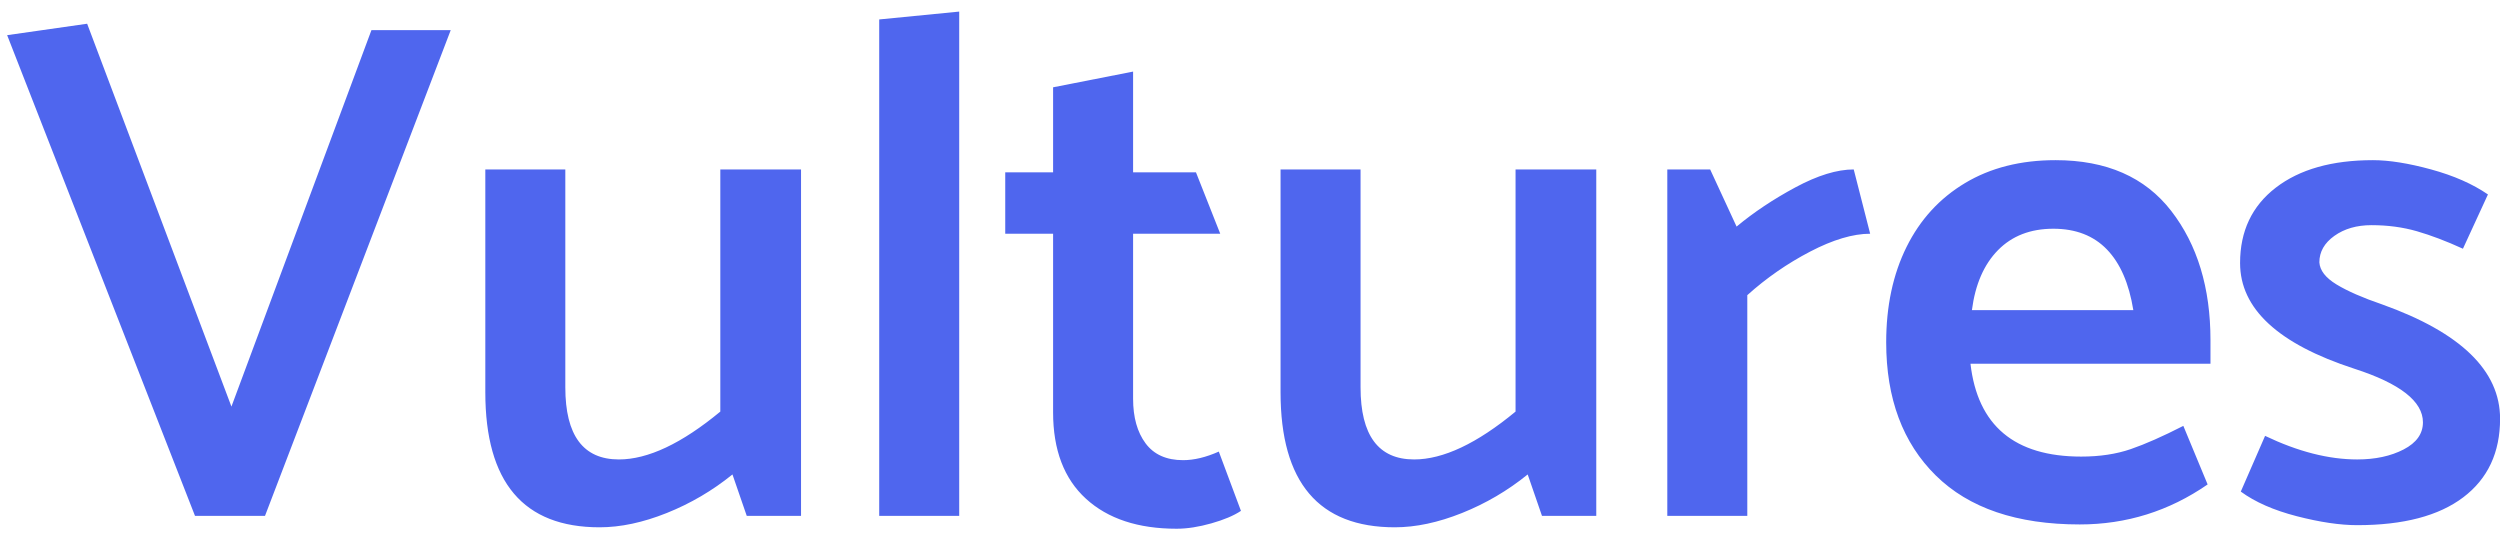
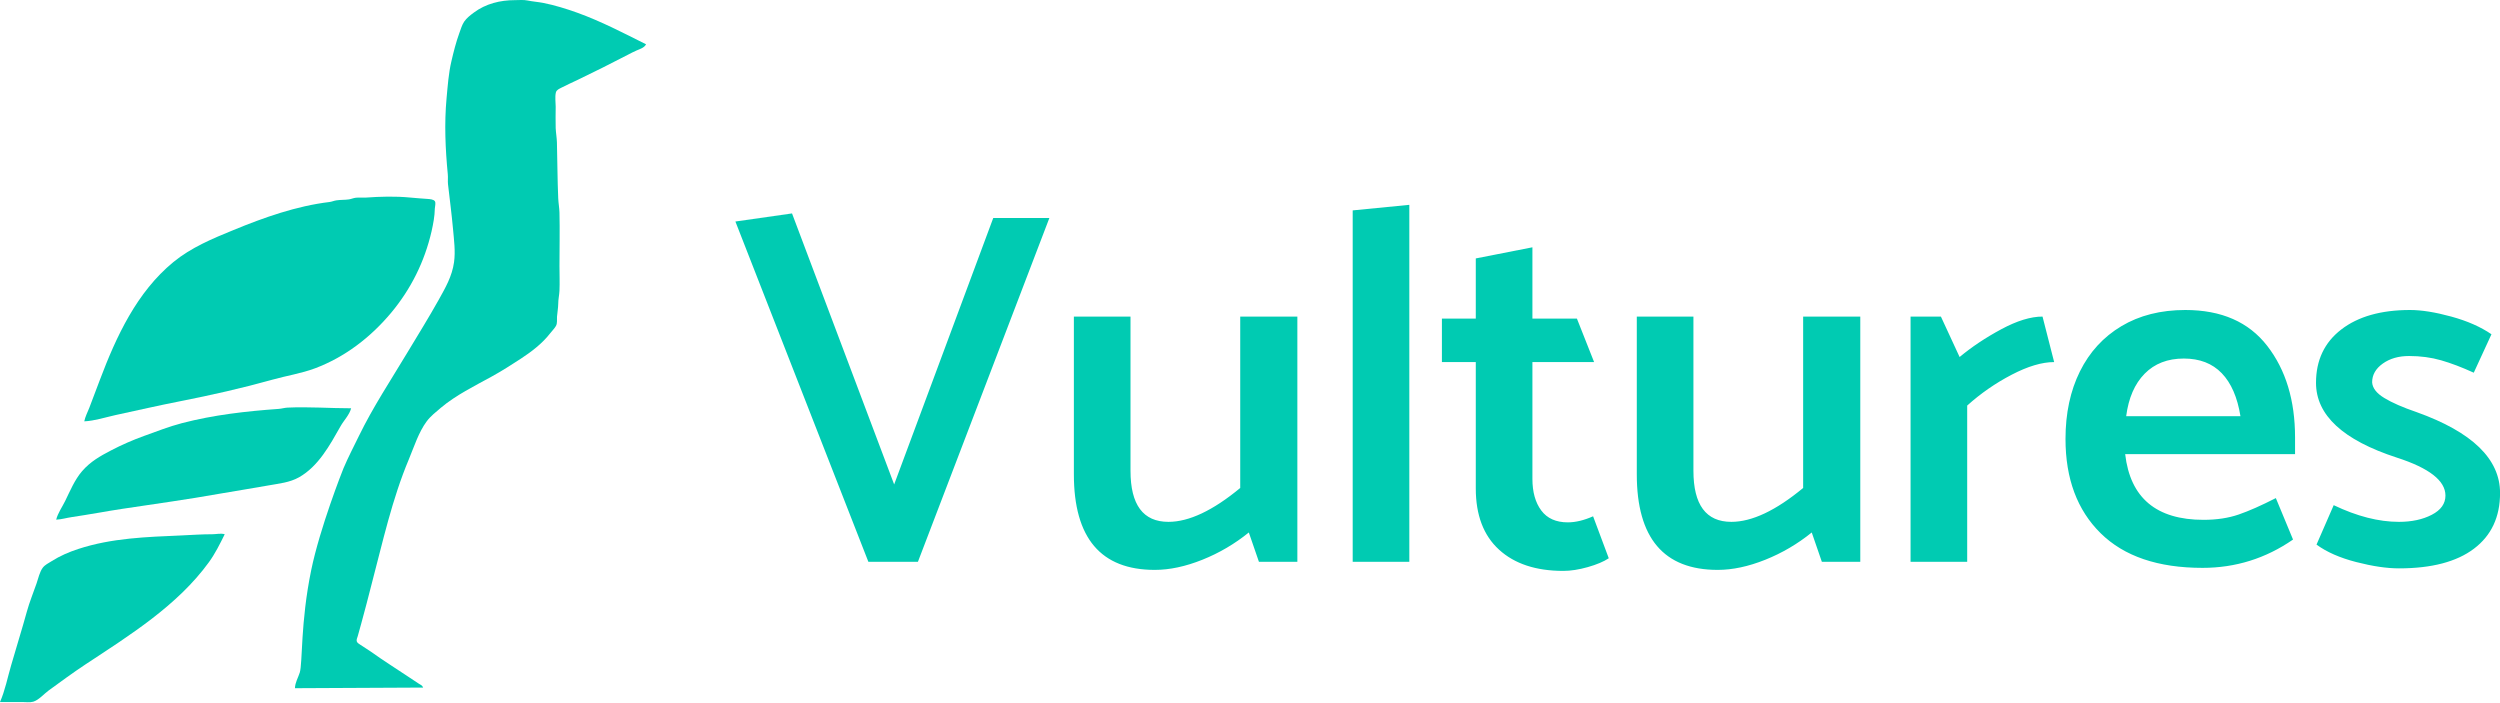
- <svg xmlns="http://www.w3.org/2000/svg" width="126px" height="27px" viewBox="0 0 126 27" version="1.1">
-   <defs />
-   <g id="Artboard" stroke="none" stroke-width="1" fill="none" fill-rule="evenodd" transform="translate(-82, -31)">
-     <path d="M86.392,32.196 L93.664,51.492 L100.72,32.52 L104.716,32.52 L95.356,57 L91.828,57 L82.36,32.772 L86.392,32.196 Z M118.304,51.744 L118.304,39.54 L122.372,39.54 L122.372,57 L119.636,57 L118.916,54.912 C117.908,55.728 116.804,56.376 115.604,56.856 C114.404,57.336 113.276,57.576 112.22,57.576 C108.38,57.576 106.46,55.308 106.46,50.772 L106.46,39.54 L110.492,39.54 L110.492,50.52 C110.492,52.944 111.392,54.156 113.192,54.156 C114.656,54.156 116.36,53.352 118.304,51.744 Z M130.344,57 L126.312,57 L126.312,31.98 L130.344,31.584 L130.344,57 Z M139.108,39.684 L142.276,39.684 L143.5,42.78 L139.108,42.78 L139.108,51.096 C139.108,52.032 139.318,52.782 139.738,53.346 C140.158,53.91 140.788,54.192 141.628,54.192 C142.18,54.192 142.78,54.048 143.428,53.76 L144.544,56.748 C144.184,56.988 143.686,57.198 143.05,57.378 C142.414,57.558 141.832,57.648 141.304,57.648 C139.36,57.648 137.836,57.144 136.732,56.136 C135.628,55.128 135.076,53.676 135.076,51.78 L135.076,42.78 L132.664,42.78 L132.664,39.684 L135.076,39.684 L135.076,35.4 L139.108,34.608 L139.108,39.684 Z M158.384,51.744 L158.384,39.54 L162.452,39.54 L162.452,57 L159.716,57 L158.996,54.912 C157.988,55.728 156.884,56.376 155.684,56.856 C154.484,57.336 153.356,57.576 152.3,57.576 C148.46,57.576 146.54,55.308 146.54,50.772 L146.54,39.54 L150.572,39.54 L150.572,50.52 C150.572,52.944 151.472,54.156 153.272,54.156 C154.736,54.156 156.44,53.352 158.384,51.744 Z M170.064,45.876 L170.064,57 L166.032,57 L166.032,39.54 L168.192,39.54 L169.524,42.42 C170.388,41.7 171.378,41.04 172.494,40.44 C173.61,39.84 174.588,39.54 175.428,39.54 L176.256,42.78 C175.392,42.78 174.384,43.08 173.232,43.68 C172.08,44.28 171.024,45.012 170.064,45.876 Z M193.408,48.144 L193.408,49.332 L181.312,49.332 C181.672,52.452 183.532,54.012 186.892,54.012 C187.828,54.012 188.662,53.886 189.394,53.634 C190.126,53.382 191.008,52.992 192.04,52.464 L193.264,55.416 C191.32,56.76 189.172,57.432 186.82,57.432 C183.652,57.432 181.234,56.61 179.566,54.966 C177.898,53.322 177.064,51.084 177.064,48.252 C177.064,46.428 177.406,44.826 178.09,43.446 C178.774,42.066 179.758,40.992 181.042,40.224 C182.326,39.456 183.844,39.072 185.596,39.072 C188.164,39.072 190.108,39.924 191.428,41.628 C192.748,43.332 193.408,45.504 193.408,48.144 Z M181.384,46.632 L189.52,46.632 C189.304,45.288 188.86,44.268 188.188,43.572 C187.516,42.876 186.616,42.528 185.488,42.528 C184.336,42.528 183.406,42.888 182.698,43.608 C181.99,44.328 181.552,45.336 181.384,46.632 Z M194.936,55.776 L196.16,52.968 C197.816,53.76 199.364,54.156 200.804,54.156 C201.716,54.156 202.496,53.988 203.144,53.652 C203.792,53.316 204.116,52.86 204.116,52.284 C204.116,51.228 202.964,50.328 200.66,49.584 C196.82,48.336 194.9,46.56 194.9,44.256 C194.9,42.648 195.5,41.382 196.7,40.458 C197.9,39.534 199.532,39.072 201.596,39.072 C202.412,39.072 203.39,39.228 204.53,39.54 C205.67,39.852 206.624,40.272 207.392,40.8 L206.132,43.536 C205.292,43.152 204.518,42.858 203.81,42.654 C203.102,42.45 202.34,42.348 201.524,42.348 C200.78,42.348 200.156,42.528 199.652,42.888 C199.148,43.248 198.896,43.692 198.896,44.22 C198.92,44.628 199.208,45 199.76,45.336 C200.312,45.672 201.08,46.008 202.064,46.344 C206.024,47.76 208.004,49.68 208.004,52.104 C208.004,53.808 207.386,55.128 206.15,56.064 C204.914,57 203.132,57.468 200.804,57.468 C199.94,57.468 198.926,57.318 197.762,57.018 C196.598,56.718 195.656,56.304 194.936,55.776 Z" id="Vultures-logo" fill="#4F66EE" />
+ <svg xmlns="http://www.w3.org/2000/svg" width="178px" height="50px" viewBox="0 0 178 50" version="1.1">
+   <g id="Logo" stroke="none" stroke-width="1" fill="none" fill-rule="evenodd">
+     <g transform="translate(-27, -21)" fill="#00CBB2" id="logo">
+       <g transform="translate(27, 21)">
+         <path d="M56.392,15.196 L63.664,34.492 L70.72,15.52 L74.716,15.52 L65.356,40 L61.828,40 L52.36,15.772 L56.392,15.196 Z M88.304,34.744 L88.304,22.54 L92.372,22.54 L92.372,40 L89.636,40 L88.916,37.912 C87.908,38.728 86.804,39.376 85.604,39.856 C84.404,40.336 83.276,40.576 82.22,40.576 C78.38,40.576 76.46,38.308 76.46,33.772 L76.46,22.54 L80.492,22.54 L80.492,33.52 C80.492,35.944 81.392,37.156 83.192,37.156 C84.656,37.156 86.36,36.352 88.304,34.744 Z M100.344,40 L96.312,40 L96.312,14.98 L100.344,14.584 L100.344,40 Z M109.108,22.684 L112.276,22.684 L113.5,25.78 L109.108,25.78 L109.108,34.096 C109.108,35.032 109.318,35.782 109.738,36.346 C110.158,36.91 110.788,37.192 111.628,37.192 C112.18,37.192 112.78,37.048 113.428,36.76 L114.544,39.748 C114.184,39.988 113.686,40.198 113.05,40.378 C112.414,40.558 111.832,40.648 111.304,40.648 C109.36,40.648 107.836,40.144 106.732,39.136 C105.628,38.128 105.076,36.676 105.076,34.78 L105.076,25.78 L102.664,25.78 L102.664,22.684 L105.076,22.684 L105.076,18.4 L109.108,17.608 L109.108,22.684 Z M128.384,34.744 L128.384,22.54 L132.452,22.54 L132.452,40 L129.716,40 L128.996,37.912 C127.988,38.728 126.884,39.376 125.684,39.856 C124.484,40.336 123.356,40.576 122.3,40.576 C118.46,40.576 116.54,38.308 116.54,33.772 L116.54,22.54 L120.572,22.54 L120.572,33.52 C120.572,35.944 121.472,37.156 123.272,37.156 C124.736,37.156 126.44,36.352 128.384,34.744 Z M140.064,28.876 L140.064,40 L136.032,40 L136.032,22.54 L138.192,22.54 L139.524,25.42 C140.388,24.7 141.378,24.04 142.494,23.44 C143.61,22.84 144.588,22.54 145.428,22.54 L146.256,25.78 C145.392,25.78 144.384,26.08 143.232,26.68 C142.08,27.28 141.024,28.012 140.064,28.876 Z M163.408,31.144 L163.408,32.332 L151.312,32.332 C151.672,35.452 153.532,37.012 156.892,37.012 C157.828,37.012 158.662,36.886 159.394,36.634 C160.126,36.382 161.008,35.992 162.04,35.464 L163.264,38.416 C161.32,39.76 159.172,40.432 156.82,40.432 C153.652,40.432 151.234,39.61 149.566,37.966 C147.898,36.322 147.064,34.084 147.064,31.252 C147.064,29.428 147.406,27.826 148.09,26.446 C148.774,25.066 149.758,23.992 151.042,23.224 C152.326,22.456 153.844,22.072 155.596,22.072 C158.164,22.072 160.108,22.924 161.428,24.628 C162.748,26.332 163.408,28.504 163.408,31.144 Z M151.384,29.632 L159.52,29.632 C159.304,28.288 158.86,27.268 158.188,26.572 C157.516,25.876 156.616,25.528 155.488,25.528 C154.336,25.528 153.406,25.888 152.698,26.608 C151.99,27.328 151.552,28.336 151.384,29.632 Z M164.936,38.776 L166.16,35.968 C167.816,36.76 169.364,37.156 170.804,37.156 C171.716,37.156 172.496,36.988 173.144,36.652 C173.792,36.316 174.116,35.86 174.116,35.284 C174.116,34.228 172.964,33.328 170.66,32.584 C166.82,31.336 164.9,29.56 164.9,27.256 C164.9,25.648 165.5,24.382 166.7,23.458 C167.9,22.534 169.532,22.072 171.596,22.072 C172.412,22.072 173.39,22.228 174.53,22.54 C175.67,22.852 176.624,23.272 177.392,23.8 L176.132,26.536 C175.292,26.152 174.518,25.858 173.81,25.654 C173.102,25.45 172.34,25.348 171.524,25.348 C170.78,25.348 170.156,25.528 169.652,25.888 C169.148,26.248 168.896,26.692 168.896,27.22 C168.92,27.628 169.208,28 169.76,28.336 C170.312,28.672 171.08,29.008 172.064,29.344 C176.024,30.76 178.004,32.68 178.004,35.104 C178.004,36.808 177.386,38.128 176.15,39.064 C174.914,40 173.132,40.468 170.804,40.468 C169.94,40.468 168.926,40.318 167.762,40.018 C166.598,39.718 165.656,39.304 164.936,38.776 Z" id="Vultures-logo" />
+         <g id="vultures-icon" fill-rule="nonzero">
+           <path d="M21.343,47.886 C21.225,48.259 21.01,48.597 21,49 L30.126,48.955 C30.072,48.798 29.95,48.758 29.818,48.678 C29.588,48.531 29.363,48.38 29.133,48.224 C28.223,47.614 27.293,47.035 26.402,46.395 C26.158,46.219 25.898,46.078 25.654,45.906 C25.561,45.841 25.428,45.775 25.399,45.654 C25.37,45.533 25.443,45.402 25.472,45.292 C25.551,44.999 25.634,44.707 25.717,44.41 C25.981,43.473 26.216,42.525 26.461,41.583 C27.249,38.595 27.914,35.547 29.113,32.695 C29.485,31.803 29.803,30.781 30.381,30 C30.65,29.637 31.041,29.33 31.379,29.042 C32.47,28.125 33.776,27.49 35.01,26.81 C35.724,26.417 36.409,25.979 37.089,25.535 C37.858,25.032 38.616,24.452 39.188,23.712 C39.316,23.545 39.482,23.389 39.585,23.203 C39.693,23.006 39.644,22.769 39.658,22.553 C39.683,22.24 39.741,21.948 39.746,21.626 C39.746,21.313 39.82,21.011 39.834,20.698 C39.859,20.114 39.834,19.525 39.834,18.94 C39.834,17.675 39.864,16.406 39.834,15.141 C39.825,14.803 39.761,14.461 39.746,14.123 C39.688,12.798 39.688,11.468 39.653,10.143 C39.644,9.805 39.58,9.463 39.565,9.125 C39.546,8.616 39.565,8.107 39.565,7.598 C39.565,7.286 39.502,6.888 39.58,6.58 C39.629,6.394 39.82,6.324 39.971,6.243 C40.353,6.046 40.749,5.87 41.136,5.684 C42.33,5.114 43.514,4.515 44.693,3.905 C44.904,3.799 45.109,3.683 45.325,3.593 C45.569,3.487 45.868,3.406 46,3.154 C44.4,2.353 42.795,1.517 41.107,0.907 C40.319,0.625 39.492,0.368 38.675,0.207 C38.303,0.136 37.926,0.111 37.559,0.035 C37.27,-0.025 36.952,0.01 36.659,0.01 C35.621,0.01 34.584,0.262 33.737,0.897 C33.488,1.083 33.233,1.275 33.052,1.537 C32.891,1.774 32.798,2.101 32.7,2.368 C32.465,3.018 32.299,3.678 32.142,4.353 C31.937,5.22 31.878,6.112 31.795,6.999 C31.628,8.802 31.711,10.616 31.883,12.415 C31.907,12.647 31.873,12.879 31.897,13.11 C32.02,14.179 32.157,15.237 32.255,16.305 C32.323,17.081 32.436,17.882 32.328,18.668 C32.186,19.681 31.716,20.482 31.232,21.354 C30.522,22.623 29.754,23.858 29.005,25.102 C27.836,27.052 26.559,28.977 25.561,31.028 C25.189,31.793 24.787,32.559 24.455,33.345 C24.379,33.524 22.778,37.586 22.159,40.588 C21.386,44.336 21.554,47.218 21.343,47.886 Z" id="Shape" />
+           <path d="M6,30 C6.739,29.966 7.511,29.71 8.231,29.552 C9.761,29.222 11.297,28.868 12.833,28.567 C15.034,28.134 17.241,27.637 19.403,27.031 C20.404,26.751 21.459,26.588 22.431,26.224 C24.555,25.426 26.387,24.018 27.845,22.275 C29.259,20.581 30.231,18.627 30.727,16.47 C30.848,15.929 30.95,15.397 30.96,14.841 C30.965,14.693 31.047,14.452 30.96,14.324 C30.873,14.196 30.61,14.176 30.469,14.166 C30.037,14.132 29.604,14.107 29.176,14.063 C28.151,13.964 27.077,13.994 26.052,14.068 C25.813,14.082 25.575,14.053 25.337,14.078 C25.167,14.097 25.012,14.171 24.846,14.196 C24.555,14.24 24.249,14.22 23.952,14.265 C23.782,14.289 23.627,14.363 23.461,14.383 C21.119,14.663 18.806,15.481 16.628,16.377 C15.127,16.992 13.615,17.618 12.342,18.661 C9.742,20.798 8.279,23.954 7.108,27.056 L6.355,29.045 C6.228,29.36 6.068,29.67 6,30" id="Shape" />
+           <path d="M4,37 C4.372,36.984 4.739,36.871 5.106,36.818 C6.312,36.641 7.512,36.41 8.718,36.228 C11.03,35.879 13.352,35.563 15.653,35.15 C16.807,34.947 17.97,34.77 19.124,34.561 C19.863,34.426 20.618,34.362 21.294,33.981 C22.672,33.199 23.48,31.703 24.245,30.352 C24.476,29.939 24.885,29.531 25,29.07 C23.496,29.07 21.981,28.952 20.471,29.022 C20.261,29.033 20.057,29.097 19.847,29.113 C17.525,29.279 15.229,29.537 12.959,30.127 C12.041,30.368 11.15,30.716 10.259,31.038 C9.447,31.333 8.666,31.671 7.9,32.073 C7.124,32.475 6.427,32.872 5.84,33.553 C5.316,34.164 4.991,34.952 4.64,35.67 C4.43,36.099 4.115,36.539 4,37" id="Shape" />
+           <path d="M0,49.985 L1.579,49.985 C1.827,49.985 2.132,50.032 2.366,49.961 C2.762,49.844 3.134,49.403 3.463,49.163 C4.332,48.53 5.2,47.892 6.092,47.301 C9.245,45.222 12.642,43.11 14.879,40.022 C15.323,39.408 15.666,38.718 16,38.038 C15.719,37.953 15.413,38.038 15.122,38.038 C14.383,38.038 13.662,38.089 12.933,38.122 C10.447,38.23 7.952,38.305 5.567,39.089 C4.909,39.305 4.265,39.581 3.683,39.952 C3.473,40.083 3.201,40.215 3.048,40.417 C2.824,40.712 2.724,41.186 2.605,41.533 C2.371,42.214 2.099,42.866 1.908,43.561 C1.56,44.832 1.159,46.09 0.797,47.357 C0.544,48.216 0.363,49.163 0,49.985 Z" id="Shape" />
+         </g>
+       </g>
+     </g>
  </g>
</svg>
